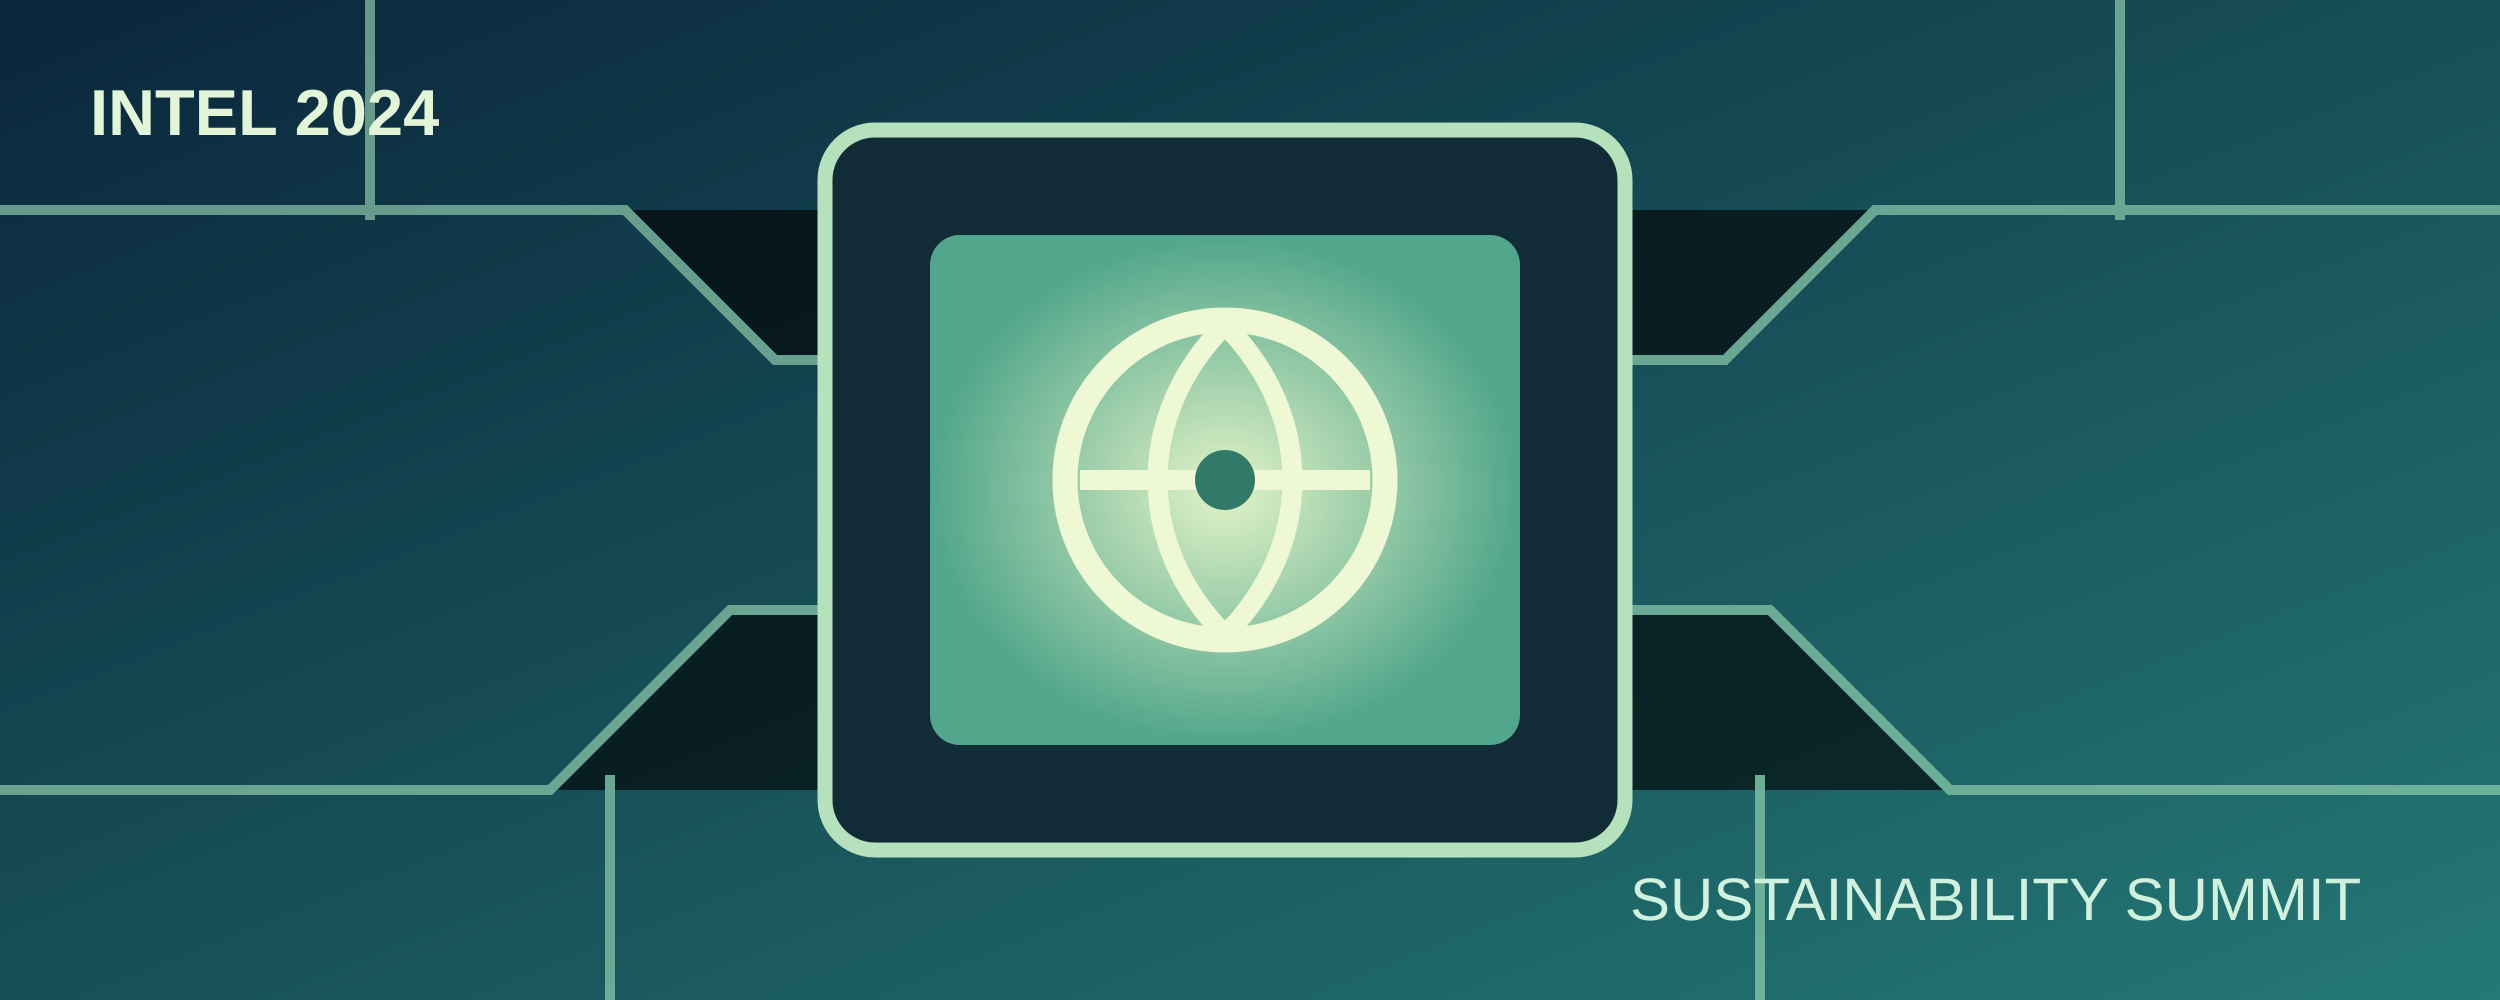
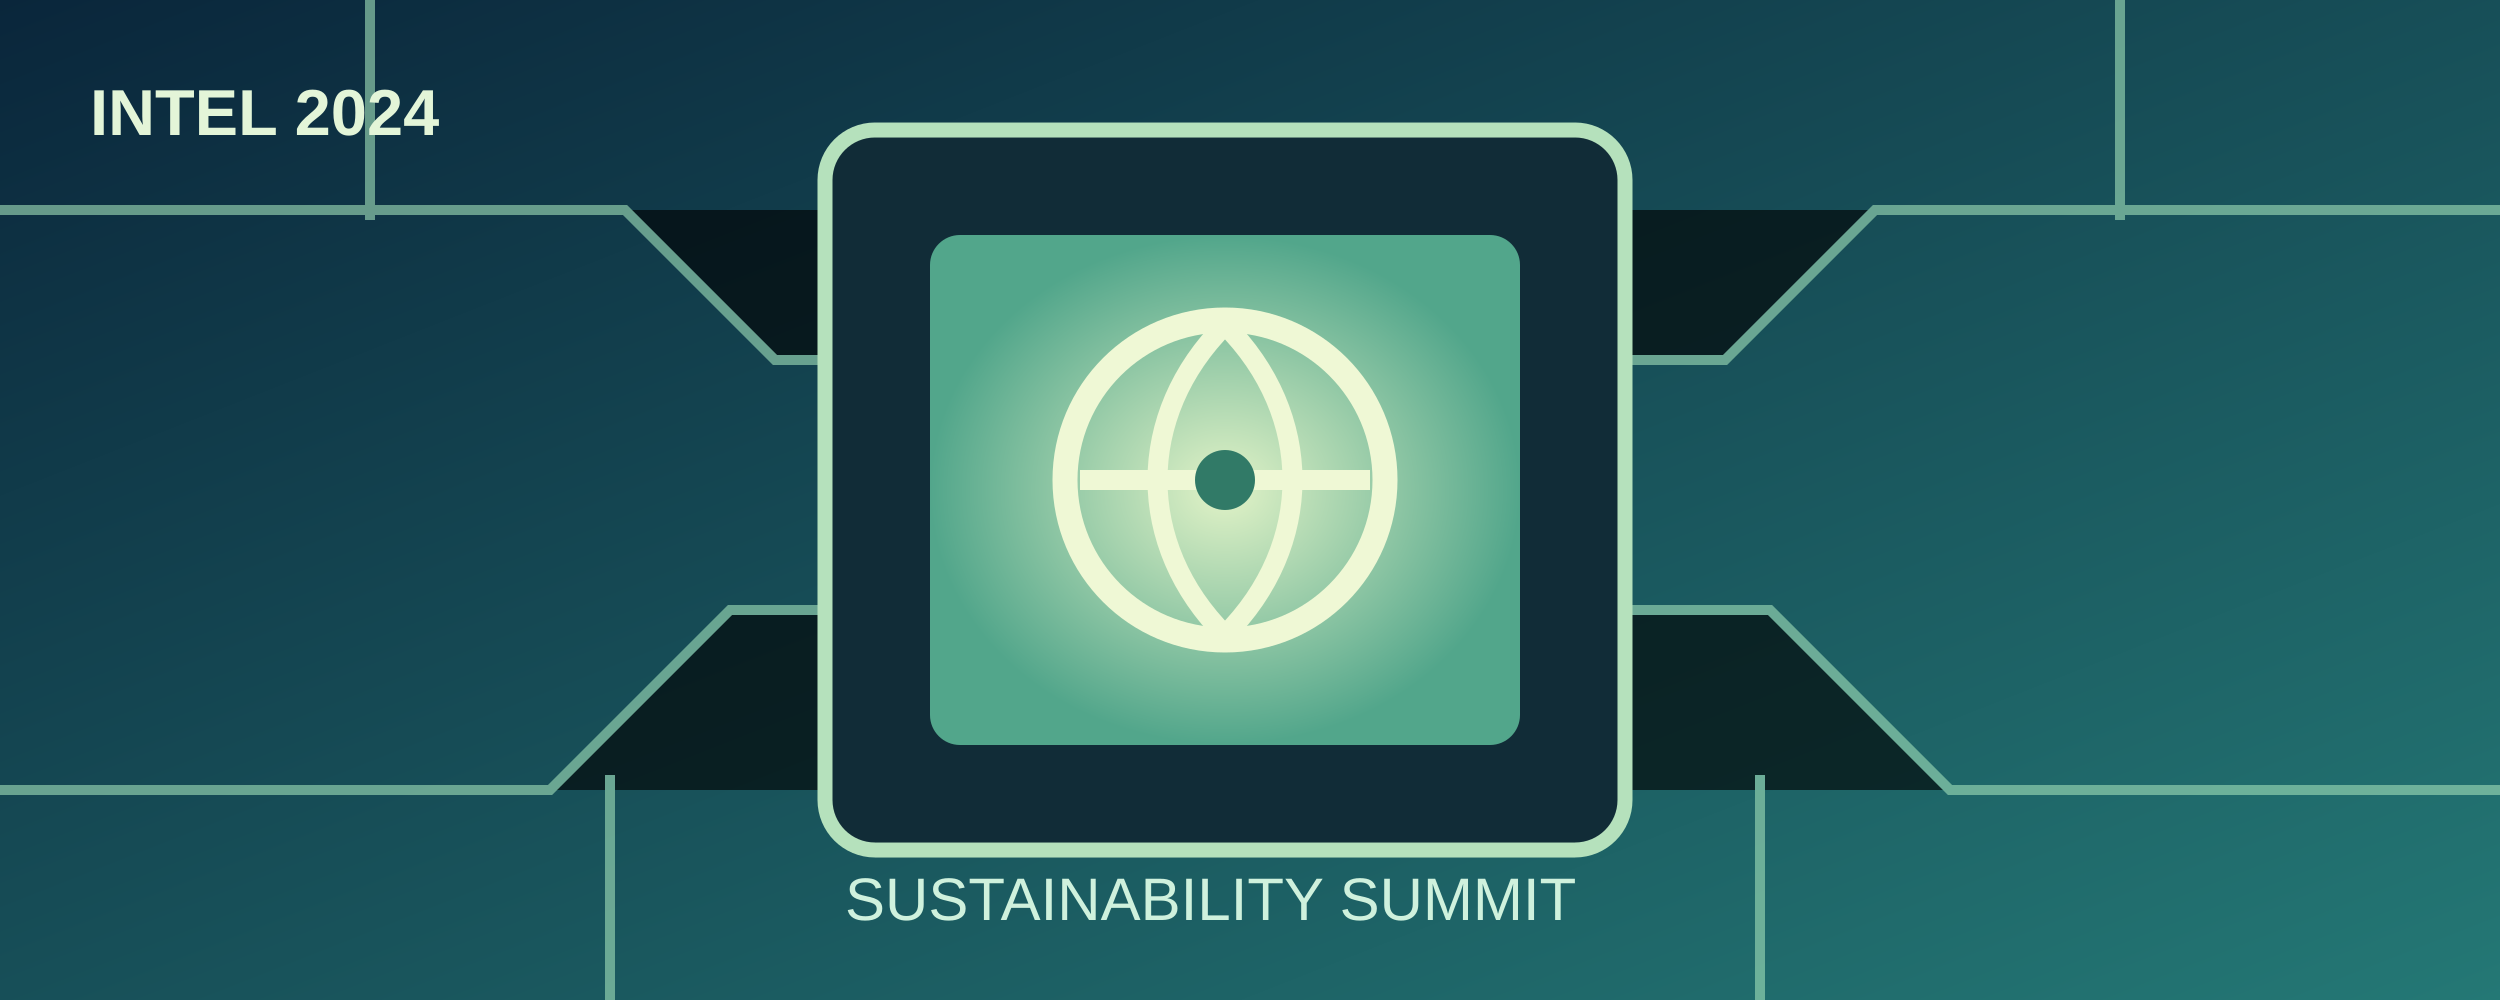
<svg xmlns="http://www.w3.org/2000/svg" width="500" height="200" viewBox="0 0 500 200">
  <defs>
    <linearGradient id="bg" x1="0" y1="0" x2="1" y2="1">
      <stop stop-color="#0a263b" />
      <stop offset="1" stop-color="#247875" />
    </linearGradient>
    <radialGradient id="orb">
      <stop stop-color="#e2f3c7" />
      <stop offset="1" stop-color="#52a68b" />
    </radialGradient>
  </defs>
  <rect width="500" height="200" fill="url(#bg)" />
  <g stroke="#9ddbb6" stroke-width="2" opacity=".62">
    <path d="M0 42h125l30 30h190l30-30h125M0 158h110l36-36h208l36 36h110" />
    <path d="M74 0v44m350 0V0m-72 200v-45m-230 45v-45" />
  </g>
  <g transform="translate(177 38)">
    <rect x="-12" y="-12" width="160" height="144" rx="10" fill="#112c37" stroke="#b5e1bc" stroke-width="3" />
    <rect x="9" y="9" width="118" height="102" rx="6" fill="url(#orb)" />
    <circle cx="68" cy="58" r="32" fill="none" stroke="#eff8d5" stroke-width="5" />
    <path d="M68 27c-18 18-18 44 0 62 18-18 18-44 0-62Zm-29 31h58" fill="none" stroke="#eff8d5" stroke-width="4" />
    <circle cx="68" cy="58" r="6" fill="#317a67" />
  </g>
  <text x="18" y="27" fill="#e3f5d8" font-family="Arial" font-size="13" font-weight="bold">INTEL 2024</text>
-   <text x="326" y="184" fill="#cff1dd" font-family="Arial" font-size="12">SUSTAINABILITY SUMMIT</text>
+   <text x="169" y="184" fill="#cff1dd" font-family="Arial" font-size="12">SUSTAINABILITY SUMMIT</text>
</svg>
